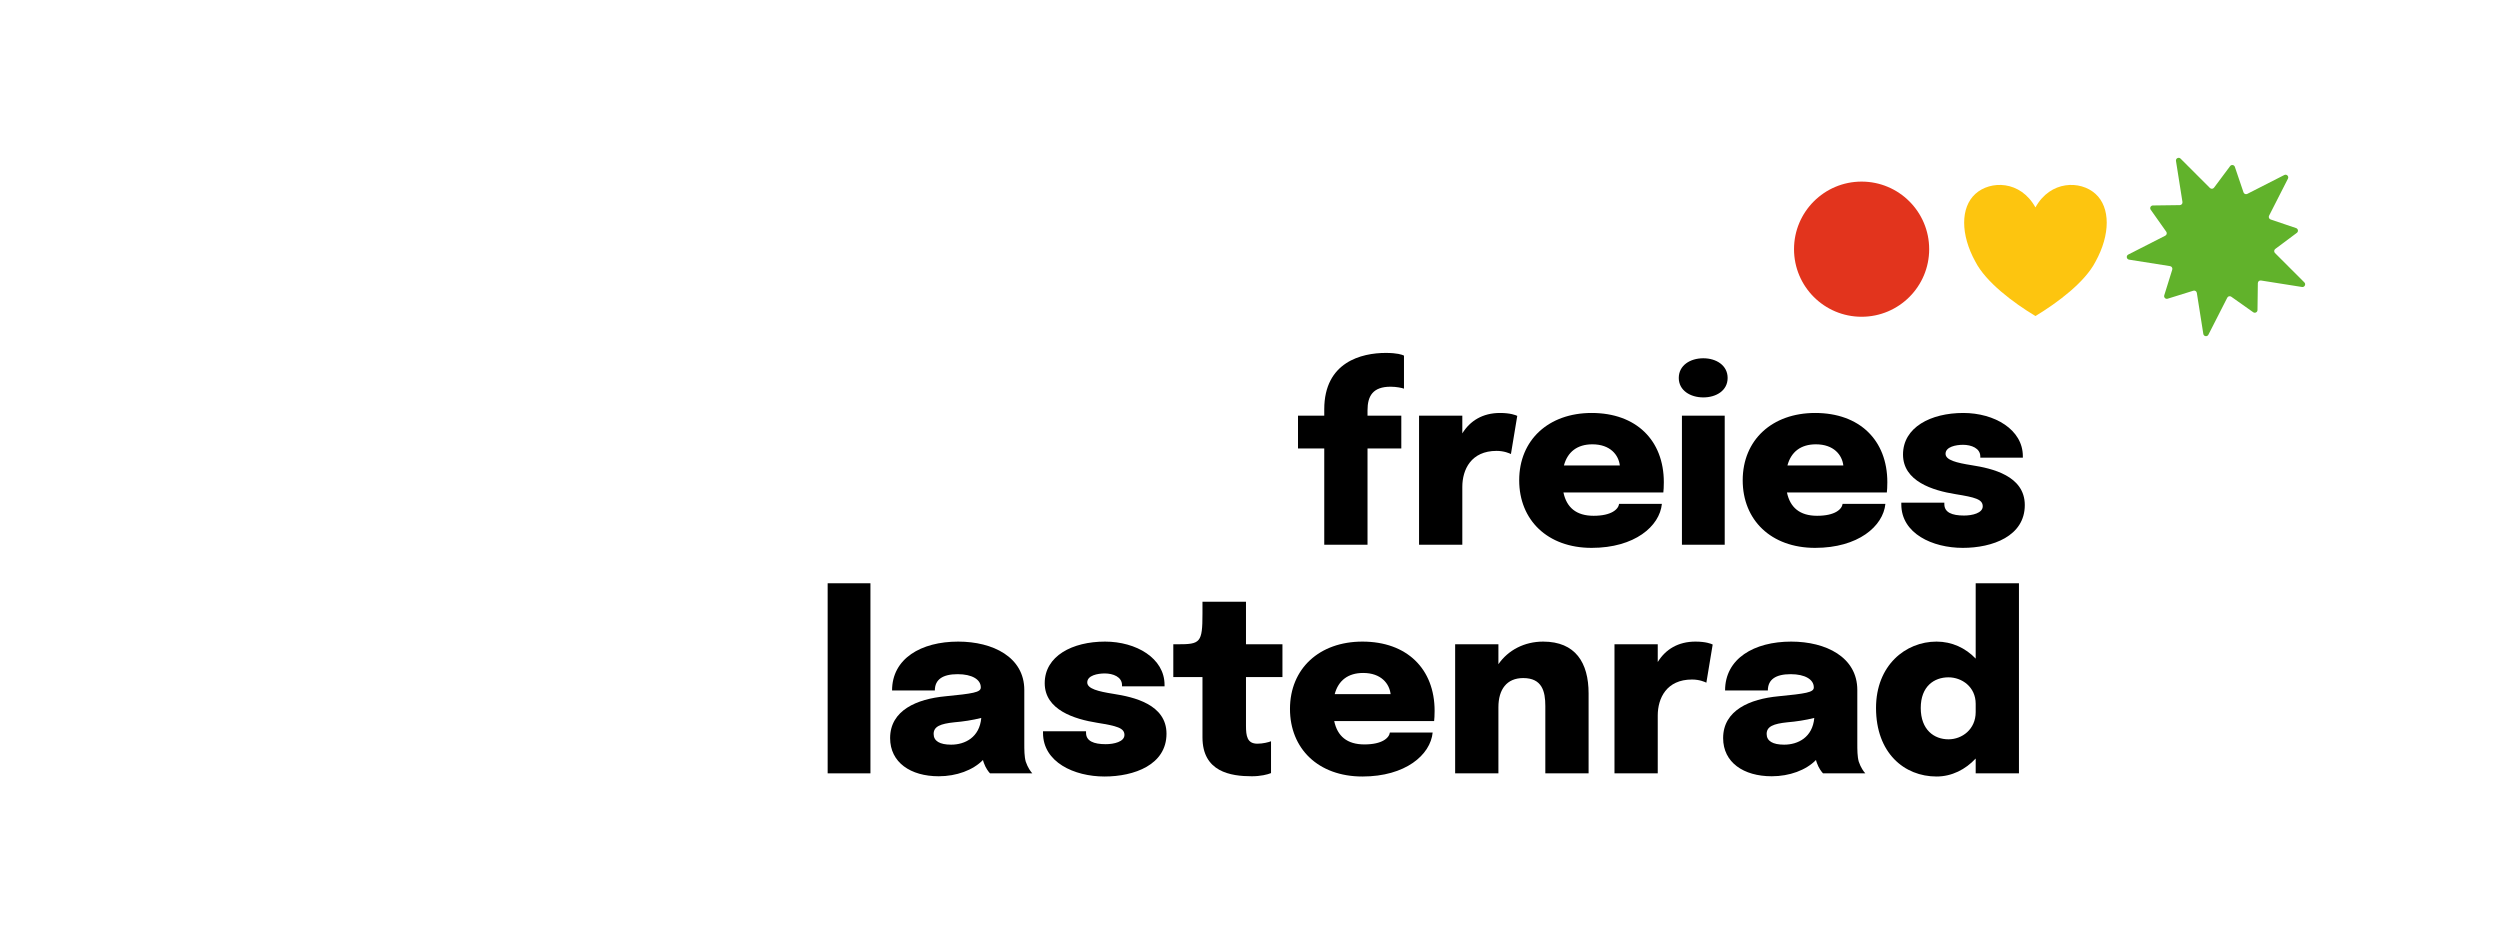
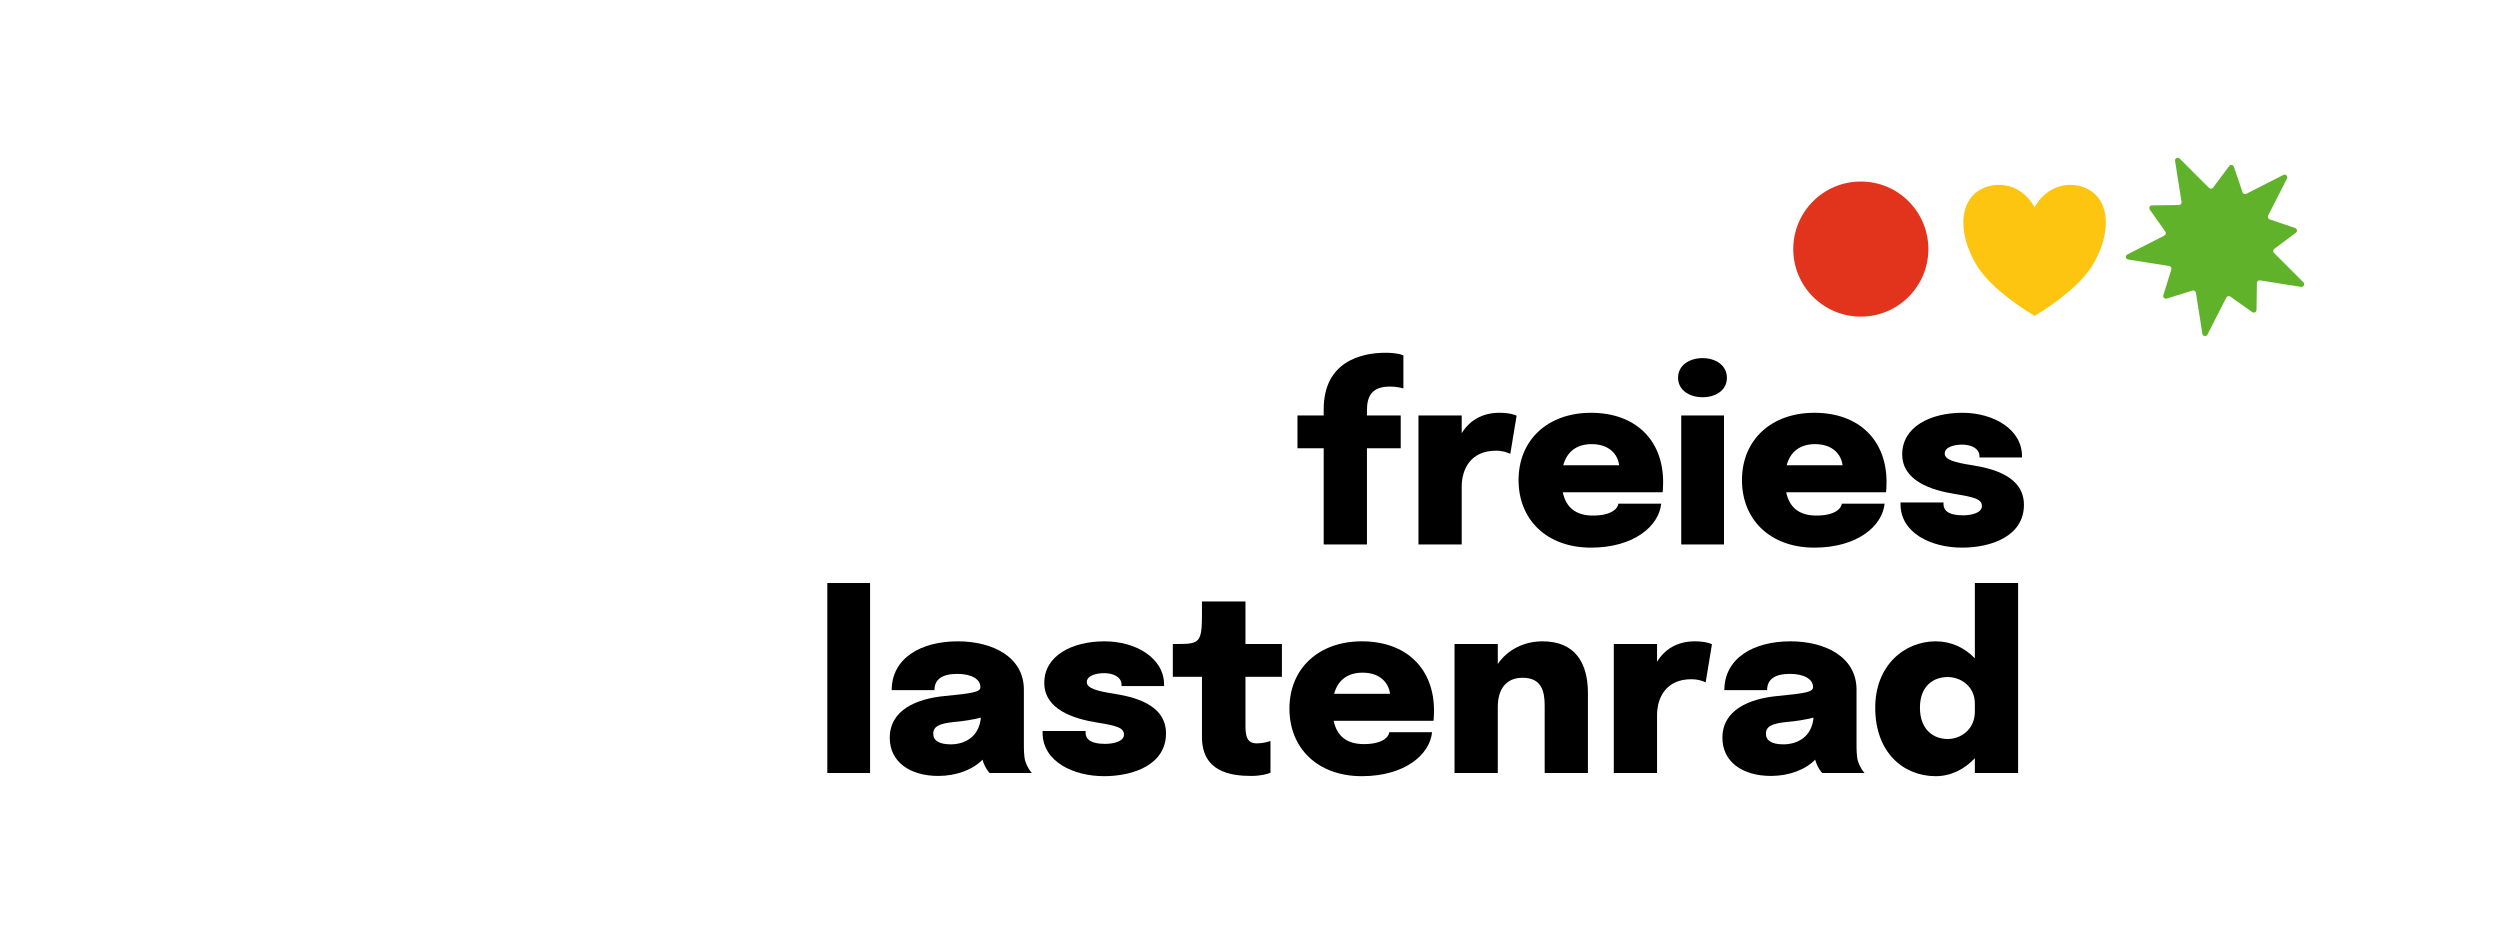
- <svg xmlns="http://www.w3.org/2000/svg" width="100%" height="100%" viewBox="0 0 3461 1300" version="1.1" xml:space="preserve" style="fill-rule:evenodd;clip-rule:evenodd;stroke-linejoin:round;stroke-miterlimit:2;">
-   <g transform="matrix(1,0,0,1,-11387,0)">
-     <g id="freieslastenrad" transform="matrix(0.581975,0,0,0.323791,11280.1,1651.82)">
-       <rect x="184.158" y="-5101.49" width="5945.83" height="4012.5" style="fill:none;" />
-       <g transform="matrix(11.5776,0,0,20.8093,-5476.52,-16394.2)">
-         <g transform="matrix(49.9432,0,0,49.9432,755.038,654.595)">
-           <path d="M0.119,-0L0.297,-0L0.297,-0.396L0.436,-0.396L0.436,-0.531L0.297,-0.531L0.297,-0.553C0.297,-0.612 0.319,-0.65 0.392,-0.65C0.416,-0.65 0.439,-0.645 0.447,-0.642L0.447,-0.778C0.439,-0.782 0.419,-0.789 0.372,-0.789C0.273,-0.789 0.119,-0.752 0.119,-0.557L0.119,-0.531L0.011,-0.531L0.011,-0.396L0.119,-0.396L0.119,-0Z" style="fill-rule:nonzero;" />
-         </g>
-         <g transform="matrix(49.9432,0,0,49.9432,777.662,654.595)">
-           <path d="M0.056,-0L0.234,-0L0.234,-0.238C0.234,-0.309 0.27,-0.386 0.375,-0.386C0.406,-0.386 0.428,-0.376 0.434,-0.373L0.46,-0.53C0.454,-0.533 0.432,-0.542 0.389,-0.542C0.318,-0.542 0.266,-0.51 0.234,-0.458L0.234,-0.531L0.056,-0.531L0.056,-0Z" style="fill-rule:nonzero;" />
-         </g>
-         <g transform="matrix(49.9432,0,0,49.9432,799.587,654.595)">
-           <path d="M0.616,-0.168L0.44,-0.168C0.437,-0.146 0.409,-0.119 0.335,-0.119C0.264,-0.119 0.224,-0.153 0.211,-0.215L0.622,-0.215C0.623,-0.223 0.624,-0.239 0.624,-0.257C0.624,-0.43 0.51,-0.542 0.327,-0.542C0.15,-0.542 0.029,-0.431 0.029,-0.265C0.029,-0.102 0.145,0.013 0.327,0.013C0.504,0.013 0.607,-0.076 0.616,-0.168ZM0.33,-0.413C0.404,-0.413 0.438,-0.369 0.443,-0.326L0.213,-0.326C0.228,-0.382 0.268,-0.413 0.33,-0.413Z" style="fill-rule:nonzero;" />
-         </g>
-         <g transform="matrix(49.9432,0,0,49.9432,832.175,654.595)">
-           <path d="M0.134,-0.606C0.187,-0.606 0.234,-0.634 0.234,-0.686C0.234,-0.738 0.187,-0.767 0.134,-0.767C0.08,-0.767 0.033,-0.738 0.033,-0.686C0.033,-0.635 0.08,-0.606 0.134,-0.606ZM0.046,-0L0.222,-0L0.222,-0.531L0.046,-0.531L0.046,-0Z" style="fill-rule:nonzero;" />
-         </g>
-         <g transform="matrix(49.9432,0,0,49.9432,845.51,654.595)">
-           <path d="M0.616,-0.168L0.44,-0.168C0.437,-0.146 0.409,-0.119 0.335,-0.119C0.264,-0.119 0.224,-0.153 0.211,-0.215L0.622,-0.215C0.623,-0.223 0.624,-0.239 0.624,-0.257C0.624,-0.43 0.51,-0.542 0.327,-0.542C0.15,-0.542 0.029,-0.431 0.029,-0.265C0.029,-0.102 0.145,0.013 0.327,0.013C0.504,0.013 0.607,-0.076 0.616,-0.168ZM0.33,-0.413C0.404,-0.413 0.438,-0.369 0.443,-0.326L0.213,-0.326C0.228,-0.382 0.268,-0.413 0.33,-0.413Z" style="fill-rule:nonzero;" />
-         </g>
-         <g transform="matrix(49.9432,0,0,49.9432,878.098,654.595)">
-           <path d="M0.282,0.013C0.404,0.013 0.537,-0.035 0.537,-0.163C0.537,-0.284 0.402,-0.314 0.319,-0.327C0.256,-0.337 0.211,-0.348 0.211,-0.374C0.211,-0.403 0.254,-0.411 0.283,-0.411C0.317,-0.411 0.354,-0.397 0.354,-0.363L0.354,-0.358L0.529,-0.358L0.529,-0.364C0.529,-0.474 0.412,-0.542 0.284,-0.542C0.15,-0.542 0.036,-0.483 0.036,-0.371C0.036,-0.261 0.158,-0.223 0.252,-0.208C0.332,-0.195 0.364,-0.187 0.364,-0.158C0.364,-0.13 0.321,-0.12 0.287,-0.12C0.237,-0.12 0.206,-0.133 0.206,-0.167L0.206,-0.173L0.029,-0.173L0.029,-0.166C0.029,-0.046 0.157,0.013 0.282,0.013Z" style="fill-rule:nonzero;" />
-         </g>
-         <g transform="matrix(49.9432,0,0,49.9432,655.801,701.572)">
-           <rect x="0.063" y="-0.782" width="0.176" height="0.782" style="fill-rule:nonzero;" />
-         </g>
-         <g transform="matrix(49.9432,0,0,49.9432,670.084,701.572)">
-           <path d="M0.234,0.012C0.307,0.012 0.375,-0.013 0.416,-0.055C0.417,-0.051 0.418,-0.047 0.42,-0.042C0.427,-0.022 0.439,-0.006 0.445,-0L0.619,-0C0.613,-0.006 0.6,-0.024 0.592,-0.048C0.586,-0.069 0.586,-0.096 0.586,-0.125L0.586,-0.343C0.586,-0.478 0.457,-0.542 0.314,-0.542C0.161,-0.542 0.042,-0.472 0.042,-0.341L0.218,-0.341C0.218,-0.386 0.25,-0.408 0.312,-0.408C0.371,-0.408 0.407,-0.386 0.407,-0.354L0.407,-0.353C0.407,-0.333 0.373,-0.328 0.261,-0.317C0.145,-0.306 0.034,-0.26 0.034,-0.145C0.034,-0.045 0.118,0.012 0.234,0.012ZM0.285,-0.118C0.238,-0.118 0.213,-0.133 0.213,-0.162C0.213,-0.193 0.241,-0.204 0.298,-0.21C0.334,-0.213 0.374,-0.219 0.409,-0.228C0.402,-0.148 0.342,-0.118 0.285,-0.118Z" style="fill-rule:nonzero;" />
-         </g>
-         <g transform="matrix(49.9432,0,0,49.9432,701.748,701.572)">
-           <path d="M0.282,0.013C0.404,0.013 0.537,-0.035 0.537,-0.163C0.537,-0.284 0.402,-0.314 0.319,-0.327C0.256,-0.337 0.211,-0.348 0.211,-0.374C0.211,-0.403 0.254,-0.411 0.283,-0.411C0.317,-0.411 0.354,-0.397 0.354,-0.363L0.354,-0.358L0.529,-0.358L0.529,-0.364C0.529,-0.474 0.412,-0.542 0.284,-0.542C0.15,-0.542 0.036,-0.483 0.036,-0.371C0.036,-0.261 0.158,-0.223 0.252,-0.208C0.332,-0.195 0.364,-0.187 0.364,-0.158C0.364,-0.13 0.321,-0.12 0.287,-0.12C0.237,-0.12 0.206,-0.133 0.206,-0.167L0.206,-0.173L0.029,-0.173L0.029,-0.166C0.029,-0.046 0.157,0.013 0.282,0.013Z" style="fill-rule:nonzero;" />
-         </g>
-         <g transform="matrix(49.9432,0,0,49.9432,729.417,701.572)">
-           <path d="M0.334,0.012C0.37,0.012 0.398,0.005 0.413,-0.001L0.413,-0.132C0.403,-0.128 0.38,-0.122 0.357,-0.122C0.315,-0.122 0.31,-0.153 0.31,-0.196L0.31,-0.396L0.46,-0.396L0.46,-0.531L0.31,-0.531L0.31,-0.706L0.131,-0.706L0.131,-0.657C0.131,-0.537 0.122,-0.531 0.029,-0.531L0.011,-0.531L0.011,-0.396L0.131,-0.396L0.131,-0.148C0.131,-0.006 0.247,0.012 0.334,0.012Z" style="fill-rule:nonzero;" />
-         </g>
-         <g transform="matrix(49.9432,0,0,49.9432,752.491,701.572)">
-           <path d="M0.616,-0.168L0.44,-0.168C0.437,-0.146 0.409,-0.119 0.335,-0.119C0.264,-0.119 0.224,-0.153 0.211,-0.215L0.622,-0.215C0.623,-0.223 0.624,-0.239 0.624,-0.257C0.624,-0.43 0.51,-0.542 0.327,-0.542C0.15,-0.542 0.029,-0.431 0.029,-0.265C0.029,-0.102 0.145,0.013 0.327,0.013C0.504,0.013 0.607,-0.076 0.616,-0.168ZM0.33,-0.413C0.404,-0.413 0.438,-0.369 0.443,-0.326L0.213,-0.326C0.228,-0.382 0.268,-0.413 0.33,-0.413Z" style="fill-rule:nonzero;" />
-         </g>
-         <g transform="matrix(49.9432,0,0,49.9432,785.078,701.572)">
-           <path d="M0.056,-0L0.234,-0L0.234,-0.272C0.234,-0.345 0.268,-0.392 0.336,-0.392C0.414,-0.392 0.427,-0.337 0.427,-0.277L0.427,-0L0.605,-0L0.605,-0.329C0.605,-0.455 0.551,-0.542 0.418,-0.542C0.341,-0.542 0.274,-0.507 0.234,-0.449L0.234,-0.531L0.056,-0.531L0.056,-0Z" style="fill-rule:nonzero;" />
-         </g>
-         <g transform="matrix(49.9432,0,0,49.9432,817.816,701.572)">
-           <path d="M0.056,-0L0.234,-0L0.234,-0.238C0.234,-0.309 0.27,-0.386 0.375,-0.386C0.406,-0.386 0.428,-0.376 0.434,-0.373L0.46,-0.53C0.454,-0.533 0.432,-0.542 0.389,-0.542C0.318,-0.542 0.266,-0.51 0.234,-0.458L0.234,-0.531L0.056,-0.531L0.056,-0Z" style="fill-rule:nonzero;" />
-         </g>
-         <g transform="matrix(49.9432,0,0,49.9432,841.239,701.572)">
-           <path d="M0.234,0.012C0.307,0.012 0.375,-0.013 0.416,-0.055C0.417,-0.051 0.418,-0.047 0.42,-0.042C0.427,-0.022 0.439,-0.006 0.445,-0L0.619,-0C0.613,-0.006 0.6,-0.024 0.592,-0.048C0.586,-0.069 0.586,-0.096 0.586,-0.125L0.586,-0.343C0.586,-0.478 0.457,-0.542 0.314,-0.542C0.161,-0.542 0.042,-0.472 0.042,-0.341L0.218,-0.341C0.218,-0.386 0.25,-0.408 0.312,-0.408C0.371,-0.408 0.407,-0.386 0.407,-0.354L0.407,-0.353C0.407,-0.333 0.373,-0.328 0.261,-0.317C0.145,-0.306 0.034,-0.26 0.034,-0.145C0.034,-0.045 0.118,0.012 0.234,0.012ZM0.285,-0.118C0.238,-0.118 0.213,-0.133 0.213,-0.162C0.213,-0.193 0.241,-0.204 0.298,-0.21C0.334,-0.213 0.374,-0.219 0.409,-0.228C0.402,-0.148 0.342,-0.118 0.285,-0.118Z" style="fill-rule:nonzero;" />
-         </g>
-         <g transform="matrix(49.9432,0,0,49.9432,872.903,701.572)">
-           <path d="M0.278,0.013C0.341,0.013 0.397,-0.016 0.439,-0.061L0.439,-0L0.617,-0L0.617,-0.782L0.439,-0.782L0.439,-0.472C0.397,-0.516 0.341,-0.542 0.278,-0.542C0.15,-0.542 0.029,-0.444 0.029,-0.269C0.029,-0.084 0.145,0.013 0.278,0.013ZM0.327,-0.14C0.268,-0.14 0.213,-0.179 0.213,-0.269C0.213,-0.358 0.268,-0.395 0.327,-0.395C0.382,-0.395 0.439,-0.356 0.439,-0.286L0.439,-0.252C0.439,-0.181 0.383,-0.14 0.327,-0.14Z" style="fill-rule:nonzero;" />
-         </g>
-       </g>
-       <g transform="matrix(6.79419,0,0,12.2117,4845.37,-4659.52)">
-         <g transform="matrix(1,0,0,1,-10.6794,51.05)">
-           <path d="M0,0C0,-13.068 -10.594,-23.662 -23.662,-23.662C-36.729,-23.662 -47.323,-13.068 -47.323,0C-47.323,13.068 -36.729,23.662 -23.662,23.662C-10.594,23.662 0,13.068 0,0" style="fill:rgb(226,52,29);" />
-         </g>
-         <g transform="matrix(0.221498,0,0,0.281236,-316.28,-1203.66)">
-           <path d="M1547.66,4409.43C1571.39,4375.62 1618.84,4375.62 1642.56,4392.52C1666.29,4409.43 1666.29,4443.23 1642.56,4477.04C1625.95,4502.39 1583.25,4527.75 1547.66,4544.65C1512.08,4527.75 1469.38,4502.39 1452.77,4477.04C1429.05,4443.23 1429.05,4409.43 1452.77,4392.52C1476.49,4375.62 1523.94,4375.62 1547.66,4409.43Z" style="fill:rgb(253,197,15);" />
-         </g>
-         <g transform="matrix(1.17669,0,0,1.17669,114.933,74.146)">
-           <path d="M0,-40.612L-5.615,-29.597C-5.838,-29.159 -5.621,-28.626 -5.156,-28.468L2.428,-25.899C3.042,-25.691 3.171,-24.878 2.651,-24.49L-3.77,-19.697C-4.164,-19.404 -4.205,-18.829 -3.858,-18.482L4.88,-9.744C5.432,-9.192 4.955,-8.257 4.185,-8.379L-8.025,-10.308C-8.51,-10.385 -8.95,-10.014 -8.957,-9.523L-9.062,-1.512C-9.07,-0.864 -9.803,-0.491 -10.333,-0.865L-16.871,-5.488C-17.271,-5.772 -17.831,-5.634 -18.054,-5.196L-23.669,5.82C-24.024,6.515 -25.061,6.35 -25.183,5.579L-27.112,-6.627C-27.189,-7.112 -27.678,-7.417 -28.147,-7.271L-35.796,-4.891C-36.416,-4.698 -36.998,-5.28 -36.805,-5.9L-34.425,-13.548C-34.279,-14.017 -34.583,-14.507 -35.068,-14.583L-47.275,-16.513C-48.046,-16.634 -48.211,-17.672 -47.516,-18.026L-36.499,-23.642C-36.062,-23.865 -35.924,-24.424 -36.208,-24.825L-40.83,-31.363C-41.205,-31.893 -40.832,-32.626 -40.183,-32.634L-32.172,-32.739C-31.682,-32.745 -31.311,-33.186 -31.387,-33.671L-33.317,-45.88C-33.439,-46.651 -32.503,-47.127 -31.952,-46.575L-23.214,-37.838C-22.866,-37.49 -22.292,-37.532 -21.998,-37.925L-17.206,-44.347C-16.817,-44.867 -16.005,-44.738 -15.797,-44.123L-13.228,-36.54C-13.07,-36.075 -12.536,-35.858 -12.098,-36.081L-1.084,-41.695C-0.388,-42.05 0.354,-41.307 0,-40.612" style="fill:rgb(97,178,43);" />
-         </g>
-       </g>
+ <svg xmlns="http://www.w3.org/2000/svg" width="100%" height="100%" viewBox="0 0 831 312" version="1.1" xml:space="preserve" style="fill-rule:evenodd;clip-rule:evenodd;stroke-linejoin:round;stroke-miterlimit:2;">
+   <rect id="freieslastenrad" x="0.072" y="-0" width="830.478" height="311.811" style="fill:none;" />
+   <g transform="matrix(1.61709,0,0,1.61709,-790.577,-877.554)">
+     <g transform="matrix(49.9432,0,0,49.9432,755.038,654.595)">
+       <path d="M0.119,-0l0.178,-0l0,-0.396l0.139,-0l-0,-0.135l-0.139,-0l0,-0.022c0,-0.059 0.022,-0.097 0.095,-0.097c0.024,0 0.047,0.005 0.055,0.008l0,-0.136c-0.008,-0.004 -0.028,-0.011 -0.075,-0.011c-0.099,0 -0.253,0.037 -0.253,0.232l0,0.026l-0.108,-0l-0,0.135l0.108,-0l0,0.396Z" style="fill-rule:nonzero;" />
+     </g>
+     <g transform="matrix(49.9432,0,0,49.9432,777.662,654.595)">
+       <path d="M0.056,-0l0.178,-0l0,-0.238c0,-0.071 0.036,-0.148 0.141,-0.148c0.031,0 0.053,0.01 0.059,0.013l0.026,-0.157c-0.006,-0.003 -0.028,-0.012 -0.071,-0.012c-0.071,0 -0.123,0.032 -0.155,0.084l0,-0.073l-0.178,-0l-0,0.531Z" style="fill-rule:nonzero;" />
+     </g>
+     <g transform="matrix(49.9432,0,0,49.9432,799.587,654.595)">
+       <path d="M0.616,-0.168l-0.176,-0c-0.003,0.022 -0.031,0.049 -0.105,0.049c-0.071,0 -0.111,-0.034 -0.124,-0.096l0.411,0c0.001,-0.008 0.002,-0.024 0.002,-0.042c-0,-0.173 -0.114,-0.285 -0.297,-0.285c-0.177,0 -0.298,0.111 -0.298,0.277c0,0.163 0.116,0.278 0.298,0.278c0.177,-0 0.28,-0.089 0.289,-0.181Zm-0.286,-0.245c0.074,0 0.108,0.044 0.113,0.087l-0.23,-0c0.015,-0.056 0.055,-0.087 0.117,-0.087Z" style="fill-rule:nonzero;" />
+     </g>
+     <g transform="matrix(49.9432,0,0,49.9432,832.175,654.595)">
+       <path d="M0.134,-0.606c0.053,0 0.1,-0.028 0.1,-0.08c0,-0.052 -0.047,-0.081 -0.1,-0.081c-0.054,0 -0.101,0.029 -0.101,0.081c0,0.051 0.047,0.08 0.101,0.08Zm-0.088,0.606l0.176,-0l0,-0.531l-0.176,-0l-0,0.531Z" style="fill-rule:nonzero;" />
+     </g>
+     <g transform="matrix(49.9432,0,0,49.9432,845.51,654.595)">
+       <path d="M0.616,-0.168l-0.176,-0c-0.003,0.022 -0.031,0.049 -0.105,0.049c-0.071,0 -0.111,-0.034 -0.124,-0.096l0.411,0c0.001,-0.008 0.002,-0.024 0.002,-0.042c-0,-0.173 -0.114,-0.285 -0.297,-0.285c-0.177,0 -0.298,0.111 -0.298,0.277c0,0.163 0.116,0.278 0.298,0.278c0.177,-0 0.28,-0.089 0.289,-0.181Zm-0.286,-0.245c0.074,0 0.108,0.044 0.113,0.087l-0.23,-0c0.015,-0.056 0.055,-0.087 0.117,-0.087Z" style="fill-rule:nonzero;" />
+     </g>
+     <g transform="matrix(49.9432,0,0,49.9432,878.098,654.595)">
+       <path d="M0.282,0.013c0.122,-0 0.255,-0.048 0.255,-0.176c-0,-0.121 -0.135,-0.151 -0.218,-0.164c-0.063,-0.01 -0.108,-0.021 -0.108,-0.047c-0,-0.029 0.043,-0.037 0.072,-0.037c0.034,-0 0.071,0.014 0.071,0.048l0,0.005l0.175,0l0,-0.006c0,-0.11 -0.117,-0.178 -0.245,-0.178c-0.134,0 -0.248,0.059 -0.248,0.171c0,0.11 0.122,0.148 0.216,0.163c0.08,0.013 0.112,0.021 0.112,0.05c0,0.028 -0.043,0.038 -0.077,0.038c-0.05,0 -0.081,-0.013 -0.081,-0.047l0,-0.006l-0.177,0l0,0.007c0,0.12 0.128,0.179 0.253,0.179Z" style="fill-rule:nonzero;" />
+     </g>
+     <g transform="matrix(49.9432,0,0,49.9432,655.801,701.572)">
+       <rect x="0.063" y="-0.782" width="0.176" height="0.782" style="fill-rule:nonzero;" />
+     </g>
+     <g transform="matrix(49.9432,0,0,49.9432,670.084,701.572)">
+       <path d="M0.234,0.012c0.073,-0 0.141,-0.025 0.182,-0.067c0.001,0.004 0.002,0.008 0.004,0.013c0.007,0.02 0.019,0.036 0.025,0.042l0.174,0c-0.006,-0.006 -0.019,-0.024 -0.027,-0.048c-0.006,-0.021 -0.006,-0.048 -0.006,-0.077l-0,-0.218c-0,-0.135 -0.129,-0.199 -0.272,-0.199c-0.153,0 -0.272,0.07 -0.272,0.201l0.176,0c0,-0.045 0.032,-0.067 0.094,-0.067c0.059,-0 0.095,0.022 0.095,0.054l-0,0.001c-0,0.02 -0.034,0.025 -0.146,0.036c-0.116,0.011 -0.227,0.057 -0.227,0.172c0,0.1 0.084,0.157 0.2,0.157Zm0.051,-0.13c-0.047,-0 -0.072,-0.015 -0.072,-0.044c0,-0.031 0.028,-0.042 0.085,-0.048c0.036,-0.003 0.076,-0.009 0.111,-0.018c-0.007,0.08 -0.067,0.11 -0.124,0.11Z" style="fill-rule:nonzero;" />
+     </g>
+     <g transform="matrix(49.9432,0,0,49.9432,701.748,701.572)">
+       <path d="M0.282,0.013c0.122,-0 0.255,-0.048 0.255,-0.176c-0,-0.121 -0.135,-0.151 -0.218,-0.164c-0.063,-0.01 -0.108,-0.021 -0.108,-0.047c-0,-0.029 0.043,-0.037 0.072,-0.037c0.034,-0 0.071,0.014 0.071,0.048l0,0.005l0.175,0l0,-0.006c0,-0.11 -0.117,-0.178 -0.245,-0.178c-0.134,0 -0.248,0.059 -0.248,0.171c0,0.11 0.122,0.148 0.216,0.163c0.08,0.013 0.112,0.021 0.112,0.05c0,0.028 -0.043,0.038 -0.077,0.038c-0.05,0 -0.081,-0.013 -0.081,-0.047l0,-0.006l-0.177,0l0,0.007c0,0.12 0.128,0.179 0.253,0.179Z" style="fill-rule:nonzero;" />
+     </g>
+     <g transform="matrix(49.9432,0,0,49.9432,729.417,701.572)">
+       <path d="M0.334,0.012c0.036,0 0.064,-0.007 0.079,-0.013l-0,-0.131c-0.01,0.004 -0.033,0.01 -0.056,0.01c-0.042,-0 -0.047,-0.031 -0.047,-0.074l0,-0.2l0.15,-0l0,-0.135l-0.15,-0l0,-0.175l-0.179,0l0,0.049c0,0.12 -0.009,0.126 -0.102,0.126l-0.018,-0l-0,0.135l0.12,-0l0,0.248c0,0.142 0.116,0.16 0.203,0.16Z" style="fill-rule:nonzero;" />
+     </g>
+     <g transform="matrix(49.9432,0,0,49.9432,752.491,701.572)">
+       <path d="M0.616,-0.168l-0.176,-0c-0.003,0.022 -0.031,0.049 -0.105,0.049c-0.071,0 -0.111,-0.034 -0.124,-0.096l0.411,0c0.001,-0.008 0.002,-0.024 0.002,-0.042c-0,-0.173 -0.114,-0.285 -0.297,-0.285c-0.177,0 -0.298,0.111 -0.298,0.277c0,0.163 0.116,0.278 0.298,0.278c0.177,-0 0.28,-0.089 0.289,-0.181Zm-0.286,-0.245c0.074,0 0.108,0.044 0.113,0.087l-0.23,-0c0.015,-0.056 0.055,-0.087 0.117,-0.087Z" style="fill-rule:nonzero;" />
+     </g>
+     <g transform="matrix(49.9432,0,0,49.9432,785.078,701.572)">
+       <path d="M0.056,-0l0.178,-0l-0,-0.272c-0,-0.073 0.034,-0.12 0.102,-0.12c0.078,-0 0.091,0.055 0.091,0.115l0,0.277l0.178,-0l0,-0.329c0,-0.126 -0.054,-0.213 -0.187,-0.213c-0.077,0 -0.144,0.035 -0.184,0.093l-0,-0.082l-0.178,-0l-0,0.531Z" style="fill-rule:nonzero;" />
+     </g>
+     <g transform="matrix(49.9432,0,0,49.9432,817.816,701.572)">
+       <path d="M0.056,-0l0.178,-0l0,-0.238c0,-0.071 0.036,-0.148 0.141,-0.148c0.031,0 0.053,0.01 0.059,0.013l0.026,-0.157c-0.006,-0.003 -0.028,-0.012 -0.071,-0.012c-0.071,0 -0.123,0.032 -0.155,0.084l0,-0.073l-0.178,-0l-0,0.531Z" style="fill-rule:nonzero;" />
+     </g>
+     <g transform="matrix(49.9432,0,0,49.9432,841.239,701.572)">
+       <path d="M0.234,0.012c0.073,-0 0.141,-0.025 0.182,-0.067c0.001,0.004 0.002,0.008 0.004,0.013c0.007,0.02 0.019,0.036 0.025,0.042l0.174,0c-0.006,-0.006 -0.019,-0.024 -0.027,-0.048c-0.006,-0.021 -0.006,-0.048 -0.006,-0.077l-0,-0.218c-0,-0.135 -0.129,-0.199 -0.272,-0.199c-0.153,0 -0.272,0.07 -0.272,0.201l0.176,0c0,-0.045 0.032,-0.067 0.094,-0.067c0.059,-0 0.095,0.022 0.095,0.054l-0,0.001c-0,0.02 -0.034,0.025 -0.146,0.036c-0.116,0.011 -0.227,0.057 -0.227,0.172c0,0.1 0.084,0.157 0.2,0.157Zm0.051,-0.13c-0.047,-0 -0.072,-0.015 -0.072,-0.044c0,-0.031 0.028,-0.042 0.085,-0.048c0.036,-0.003 0.076,-0.009 0.111,-0.018c-0.007,0.08 -0.067,0.11 -0.124,0.11Z" style="fill-rule:nonzero;" />
+     </g>
+     <g transform="matrix(49.9432,0,0,49.9432,872.903,701.572)">
+       <path d="M0.278,0.013c0.063,-0 0.119,-0.029 0.161,-0.074l-0,0.061l0.178,-0l0,-0.782l-0.178,0l-0,0.31c-0.042,-0.044 -0.098,-0.07 -0.161,-0.07c-0.128,0 -0.249,0.098 -0.249,0.273c0,0.185 0.116,0.282 0.249,0.282Zm0.049,-0.153c-0.059,0 -0.114,-0.039 -0.114,-0.129c0,-0.089 0.055,-0.126 0.114,-0.126c0.055,-0 0.112,0.039 0.112,0.109l-0,0.034c-0,0.071 -0.056,0.112 -0.112,0.112Z" style="fill-rule:nonzero;" />
    </g>
  </g>
+   <g>
+     <path d="M640.988,82.79c0,-12.401 -10.053,-22.454 -22.455,-22.454c-12.4,-0 -22.453,10.053 -22.453,22.454c-0,12.402 10.053,22.455 22.453,22.455c12.402,-0 22.455,-10.053 22.455,-22.455" style="fill:#e2341d;" />
+     <path d="M676.294,68.912c4.986,-9.023 14.96,-9.023 19.946,-4.512c4.987,4.512 4.987,13.534 0,22.556c-3.49,6.767 -12.466,13.534 -19.946,18.045c-7.48,-4.511 -16.456,-11.278 -19.947,-18.045c-4.987,-9.022 -4.987,-18.044 0,-22.556c4.987,-4.511 14.96,-4.511 19.947,4.512Z" style="fill:#fdc50f;" />
+     <path d="M760.191,59.359l-6.27,12.3c-0.249,0.489 -0.007,1.084 0.512,1.26l8.469,2.869c0.686,0.232 0.83,1.14 0.249,1.573l-7.17,5.352c-0.44,0.328 -0.486,0.97 -0.098,1.357l9.757,9.757c0.616,0.617 0.084,1.661 -0.776,1.525l-13.634,-2.154c-0.542,-0.086 -1.033,0.328 -1.041,0.876l-0.117,8.946c-0.009,0.723 -0.828,1.14 -1.419,0.722l-7.301,-5.162c-0.447,-0.317 -1.072,-0.163 -1.321,0.326l-6.27,12.301c-0.396,0.776 -1.554,0.592 -1.691,-0.269l-2.154,-13.63c-0.086,-0.542 -0.632,-0.882 -1.155,-0.719l-8.542,2.657c-0.692,0.216 -1.342,-0.434 -1.126,-1.126l2.657,-8.54c0.163,-0.524 -0.176,-1.071 -0.718,-1.156l-13.631,-2.155c-0.86,-0.135 -1.045,-1.294 -0.269,-1.69l12.302,-6.271c0.488,-0.249 0.643,-0.873 0.325,-1.321l-5.161,-7.3c-0.418,-0.592 -0.002,-1.411 0.723,-1.42l8.945,-0.117c0.547,-0.007 0.962,-0.499 0.877,-1.041l-2.155,-13.633c-0.137,-0.861 0.909,-1.392 1.524,-0.776l9.757,9.756c0.389,0.389 1.03,0.342 1.358,-0.097l5.351,-7.171c0.434,-0.581 1.341,-0.437 1.573,0.25l2.869,8.468c0.176,0.519 0.773,0.761 1.262,0.512l12.298,-6.269c0.778,-0.396 1.606,0.434 1.211,1.21" style="fill:#61b22b;" />
+   </g>
</svg>
